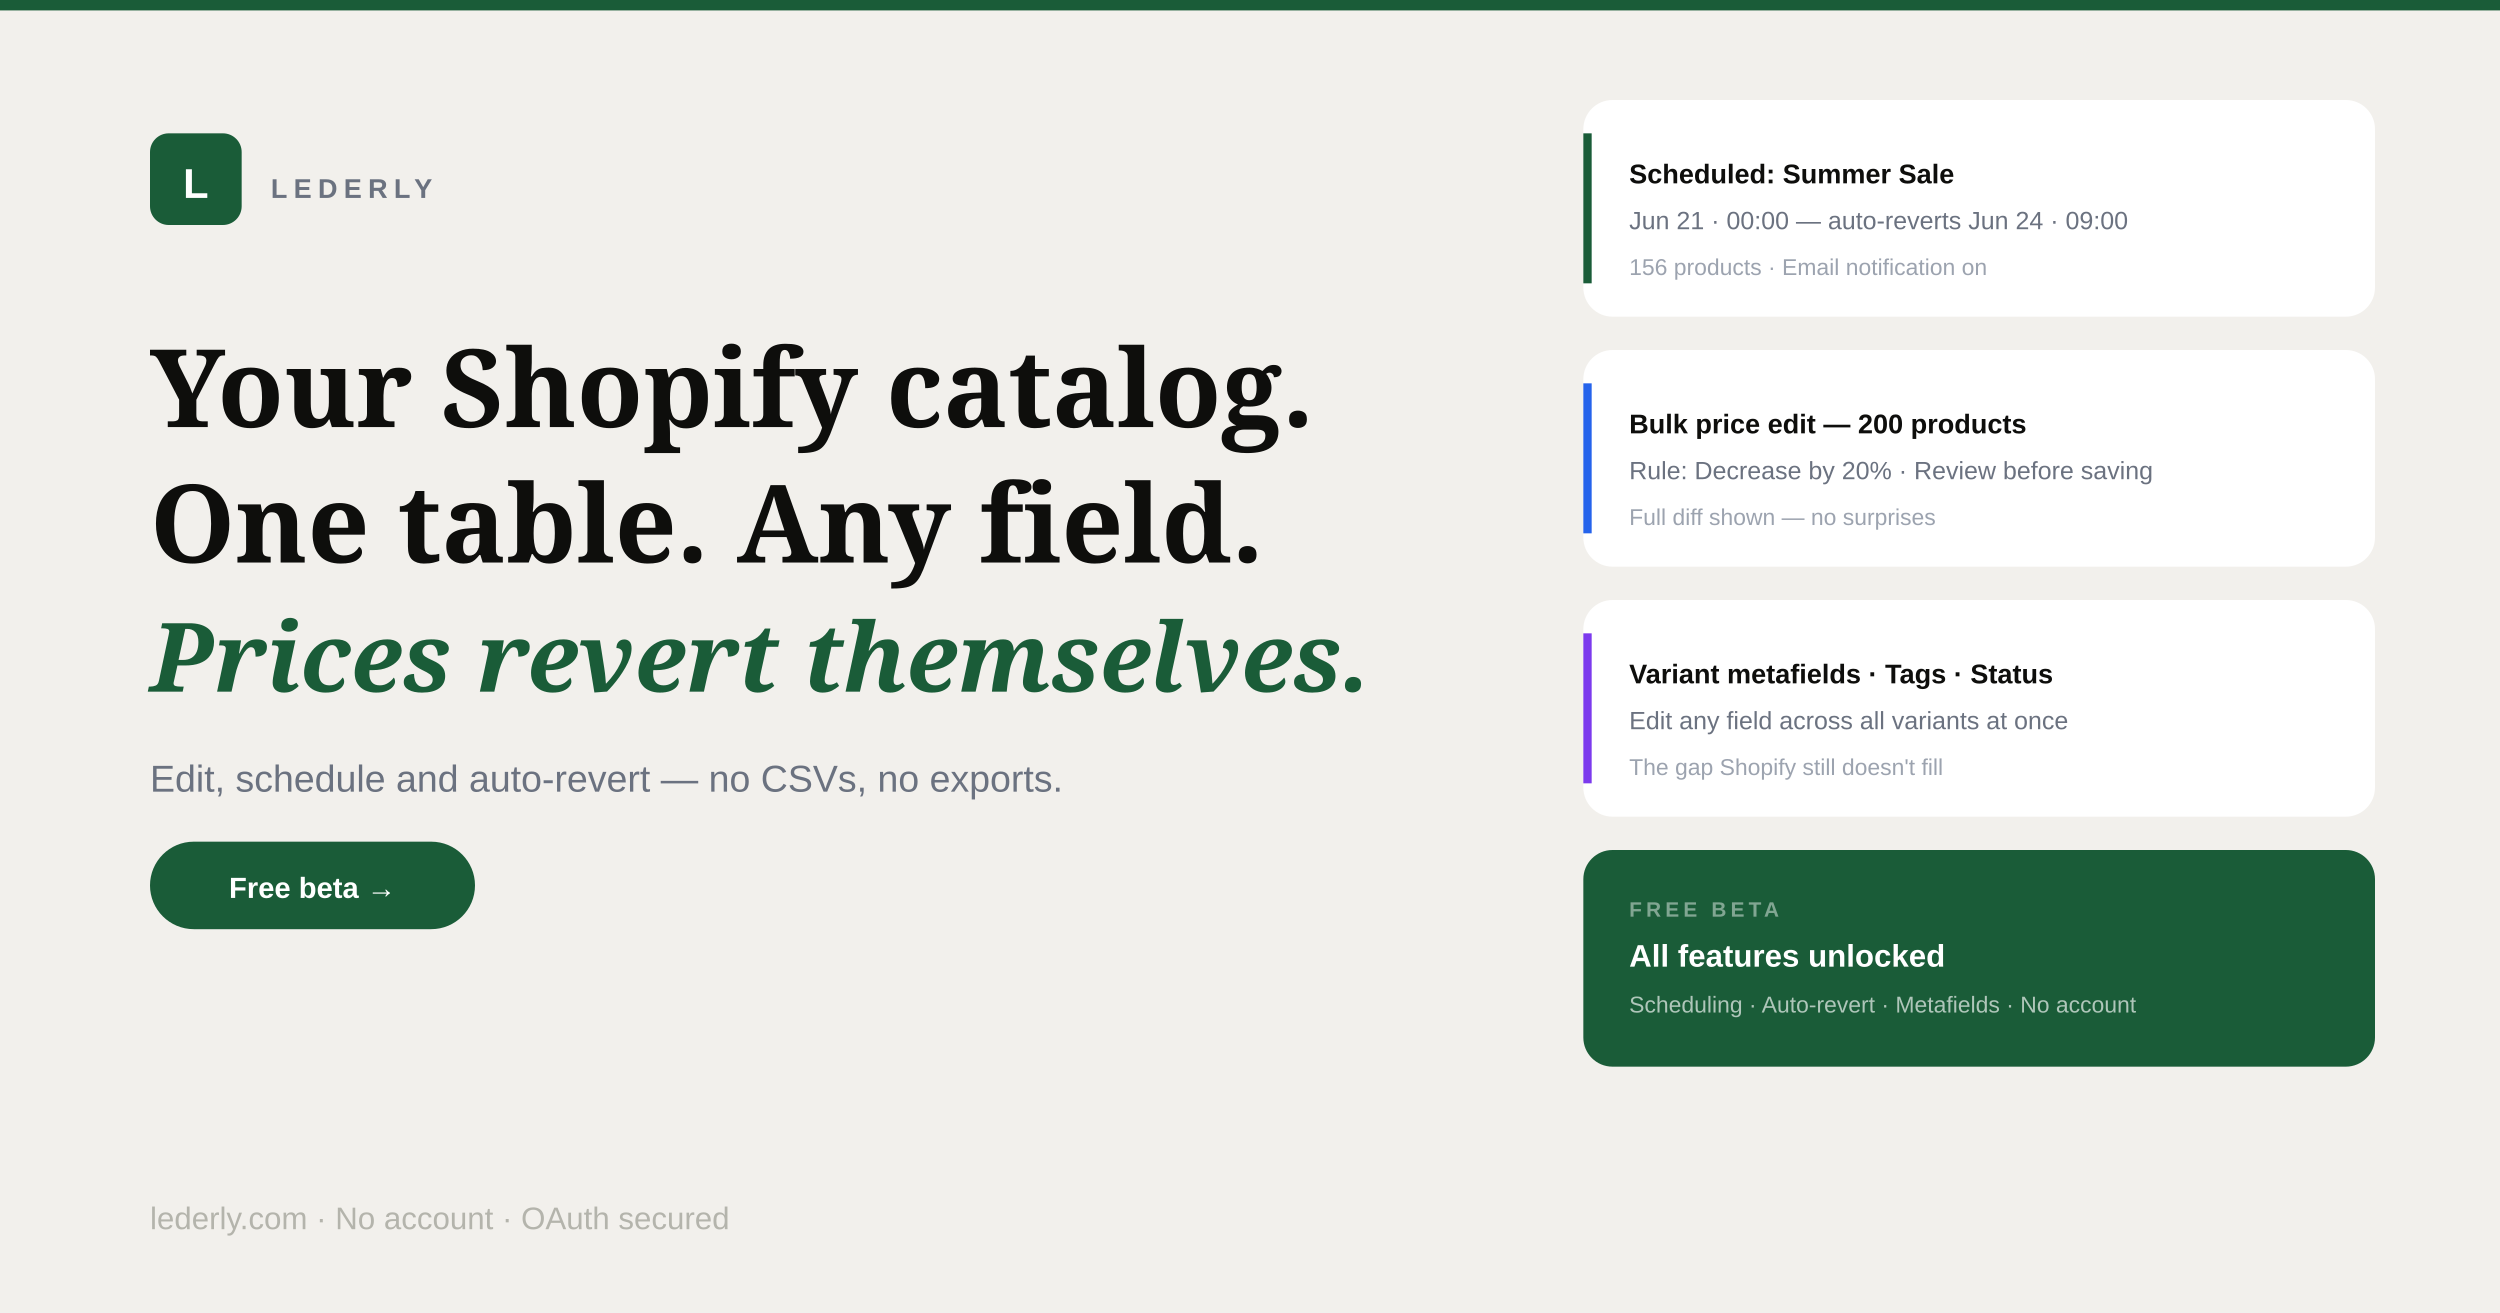
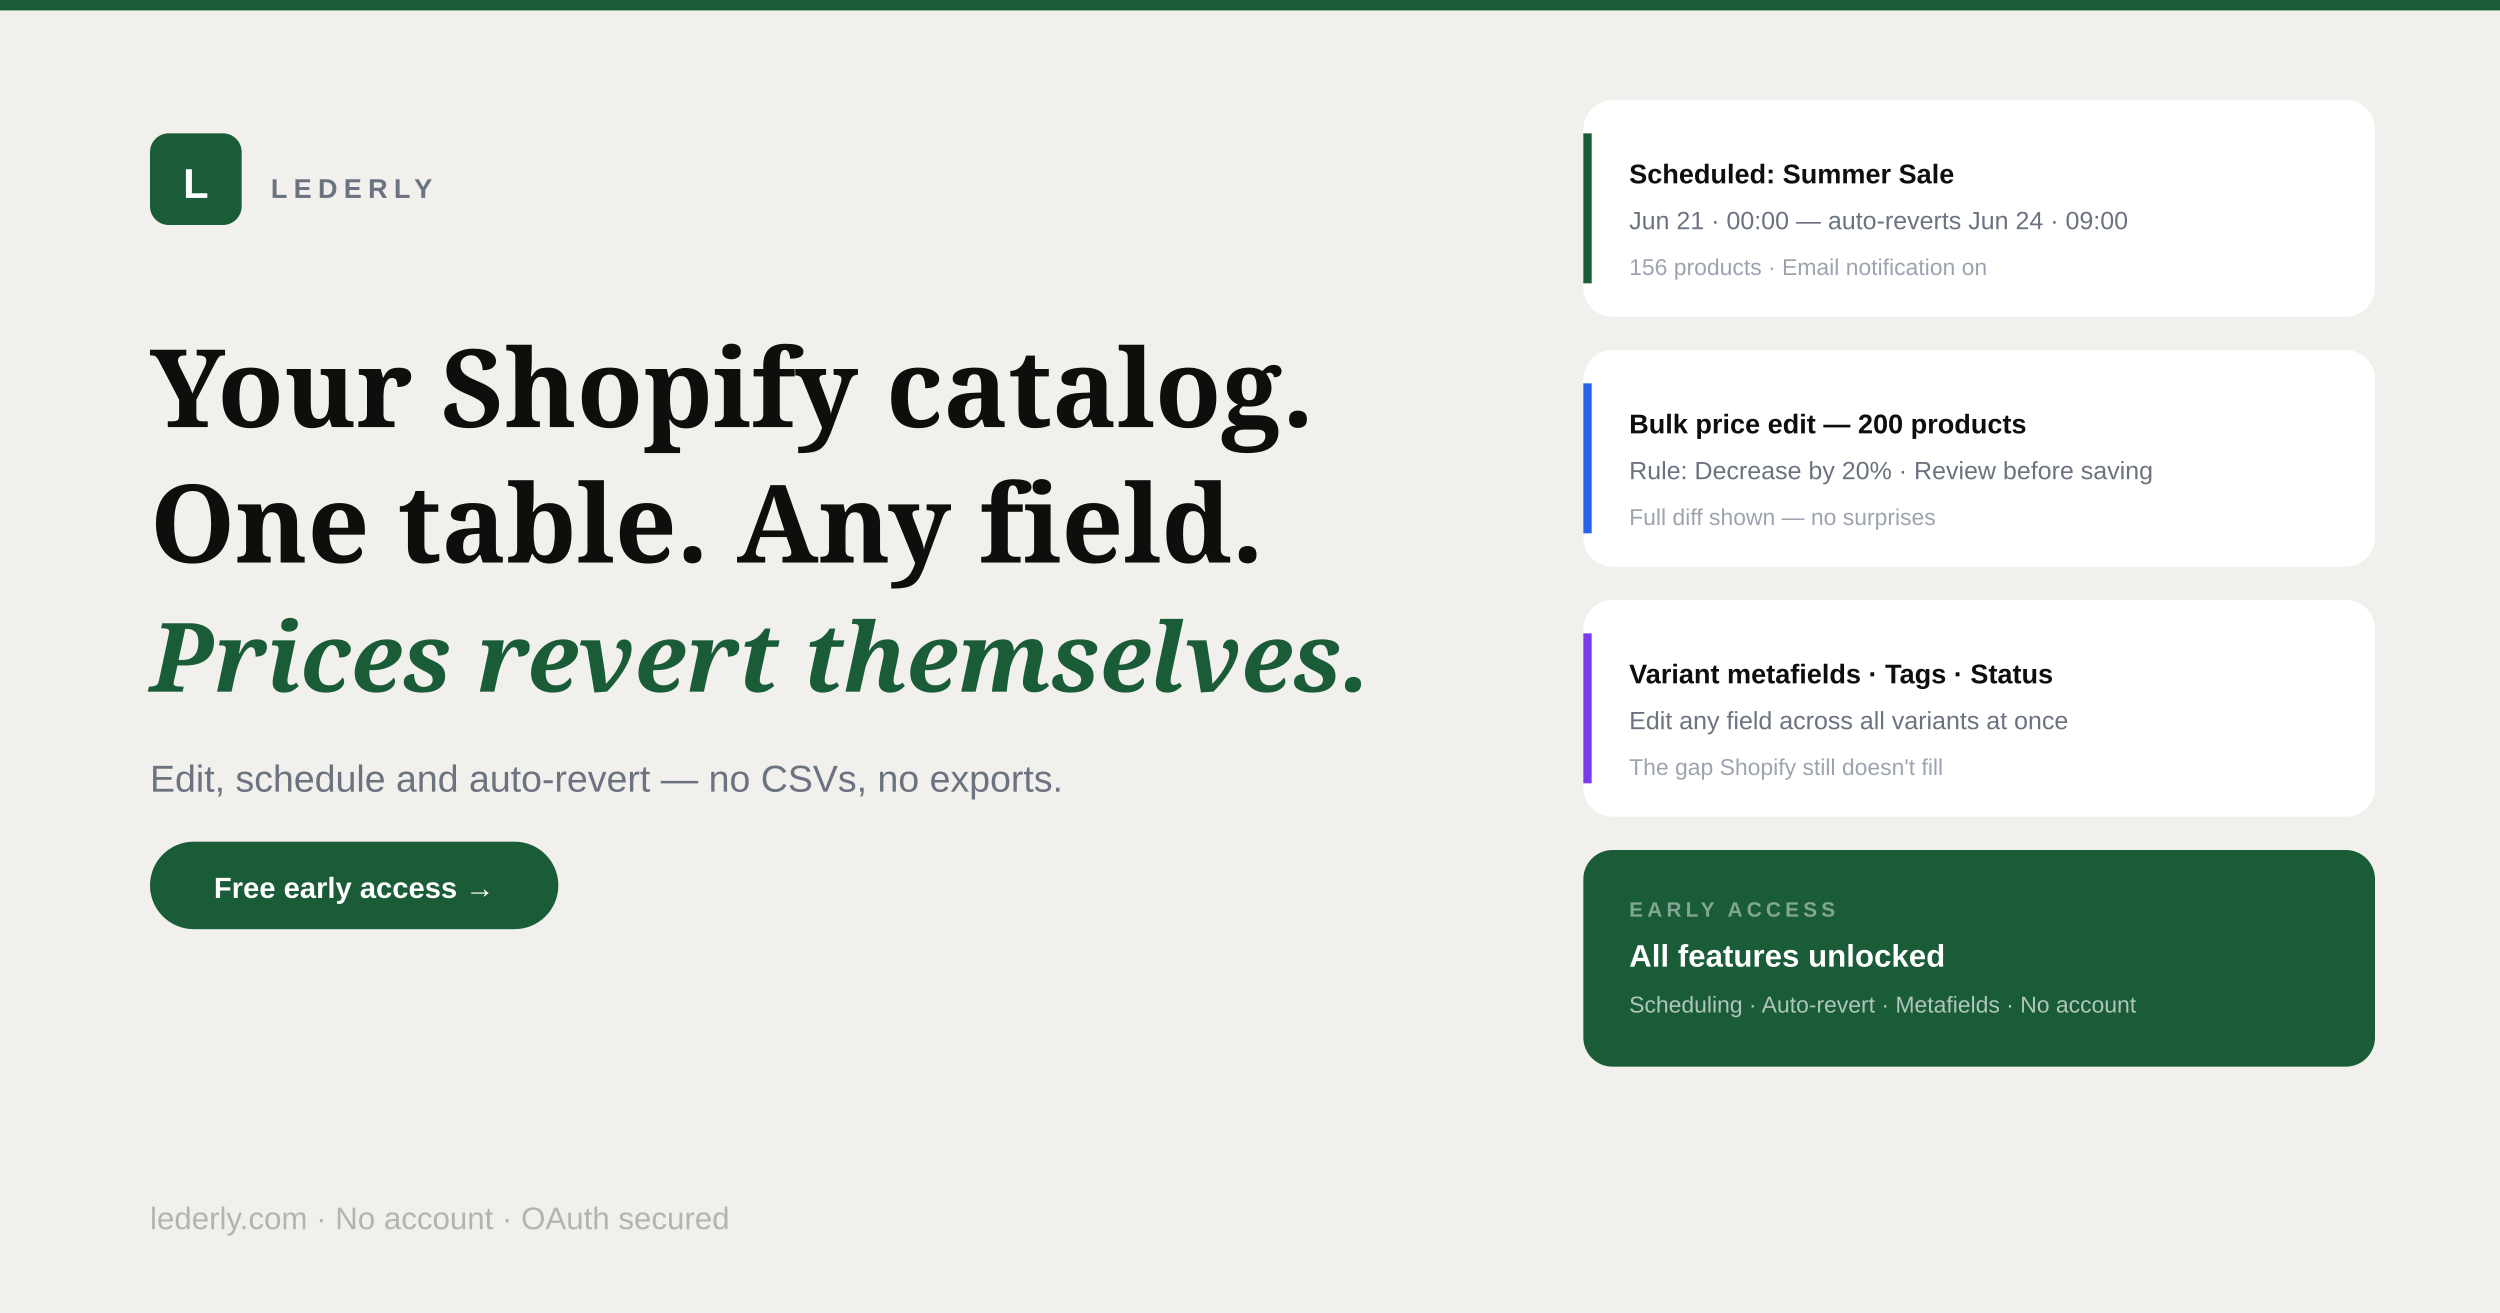
<svg xmlns="http://www.w3.org/2000/svg" width="1200" height="630" viewBox="0 0 1200 630">
  <rect width="1200" height="630" fill="#f2f0ec" />
  <rect width="1200" height="5" fill="#1a5c38" />
  <rect x="72" y="64" width="44" height="44" rx="9" fill="#1a5c38" />
  <text x="94" y="95" text-anchor="middle" font-family="system-ui,Arial,sans-serif" font-weight="700" font-size="20" fill="white">L</text>
  <text x="130" y="95" font-family="system-ui,Arial,sans-serif" font-size="13" font-weight="600" fill="#6b7280" letter-spacing="3">LEDERLY</text>
  <text x="72" y="205" font-family="Georgia,serif" font-size="52" font-weight="700" fill="#0e0e0c">Your Shopify catalog.</text>
  <text x="72" y="270" font-family="Georgia,serif" font-size="52" font-weight="700" fill="#0e0e0c">One table. Any field.</text>
  <text x="72" y="332" font-family="Georgia,serif" font-size="46" font-weight="700" font-style="italic" fill="#1a5c38">Prices revert themselves.</text>
  <text x="72" y="380" font-family="system-ui,Arial,sans-serif" font-size="18" fill="#6b7280">Edit, schedule and auto-revert — no CSVs, no exports.</text>
-   <rect x="72" y="404" width="156" height="42" rx="21" fill="#1a5c38" />
-   <text x="150" y="431" text-anchor="middle" font-family="system-ui,Arial,sans-serif" font-size="14" font-weight="600" fill="white">Free beta →</text>
+   <rect x="72" y="404" width="196" height="42" rx="21" fill="#1a5c38" />
+   <text x="170" y="431" text-anchor="middle" font-family="system-ui,Arial,sans-serif" font-size="14" font-weight="600" fill="white">Free early access →</text>
  <text x="72" y="590" font-family="system-ui,Arial,sans-serif" font-size="15" fill="#b4b4ac">lederly.com · No account · OAuth secured</text>
  <rect x="760" y="48" width="380" height="104" rx="14" fill="white" />
  <rect x="760" y="64" width="4" height="72" fill="#1a5c38" />
  <text x="782" y="88" font-family="system-ui,Arial,sans-serif" font-size="13" font-weight="600" fill="#0e0e0c">Scheduled: Summer Sale</text>
  <text x="782" y="110" font-family="system-ui,Arial,sans-serif" font-size="12" fill="#6b7280">Jun 21 · 00:00 — auto-reverts Jun 24 · 09:00</text>
  <text x="782" y="132" font-family="system-ui,Arial,sans-serif" font-size="11" fill="#9ca3af">156 products · Email notification on</text>
  <rect x="760" y="168" width="380" height="104" rx="14" fill="white" />
  <rect x="760" y="184" width="4" height="72" fill="#2563eb" />
  <text x="782" y="208" font-family="system-ui,Arial,sans-serif" font-size="13" font-weight="600" fill="#0e0e0c">Bulk price edit — 200 products</text>
  <text x="782" y="230" font-family="system-ui,Arial,sans-serif" font-size="12" fill="#6b7280">Rule: Decrease by 20% · Review before saving</text>
  <text x="782" y="252" font-family="system-ui,Arial,sans-serif" font-size="11" fill="#9ca3af">Full diff shown — no surprises</text>
  <rect x="760" y="288" width="380" height="104" rx="14" fill="white" />
  <rect x="760" y="304" width="4" height="72" fill="#7c3aed" />
  <text x="782" y="328" font-family="system-ui,Arial,sans-serif" font-size="13" font-weight="600" fill="#0e0e0c">Variant metafields · Tags · Status</text>
  <text x="782" y="350" font-family="system-ui,Arial,sans-serif" font-size="12" fill="#6b7280">Edit any field across all variants at once</text>
  <text x="782" y="372" font-family="system-ui,Arial,sans-serif" font-size="11" fill="#9ca3af">The gap Shopify still doesn't fill</text>
  <rect x="760" y="408" width="380" height="104" rx="14" fill="#1a5c38" />
-   <text x="782" y="440" font-family="system-ui,Arial,sans-serif" font-size="10" font-weight="600" fill="white" fill-opacity="0.45" letter-spacing="2">FREE BETA</text>
+   <text x="782" y="440" font-family="system-ui,Arial,sans-serif" font-size="10" font-weight="600" fill="white" fill-opacity="0.45" letter-spacing="2">EARLY ACCESS</text>
  <text x="782" y="464" font-family="system-ui,Arial,sans-serif" font-size="15" font-weight="700" fill="white">All features unlocked</text>
  <text x="782" y="486" font-family="system-ui,Arial,sans-serif" font-size="11" fill="white" fill-opacity="0.65">Scheduling · Auto-revert · Metafields · No account</text>
</svg>
